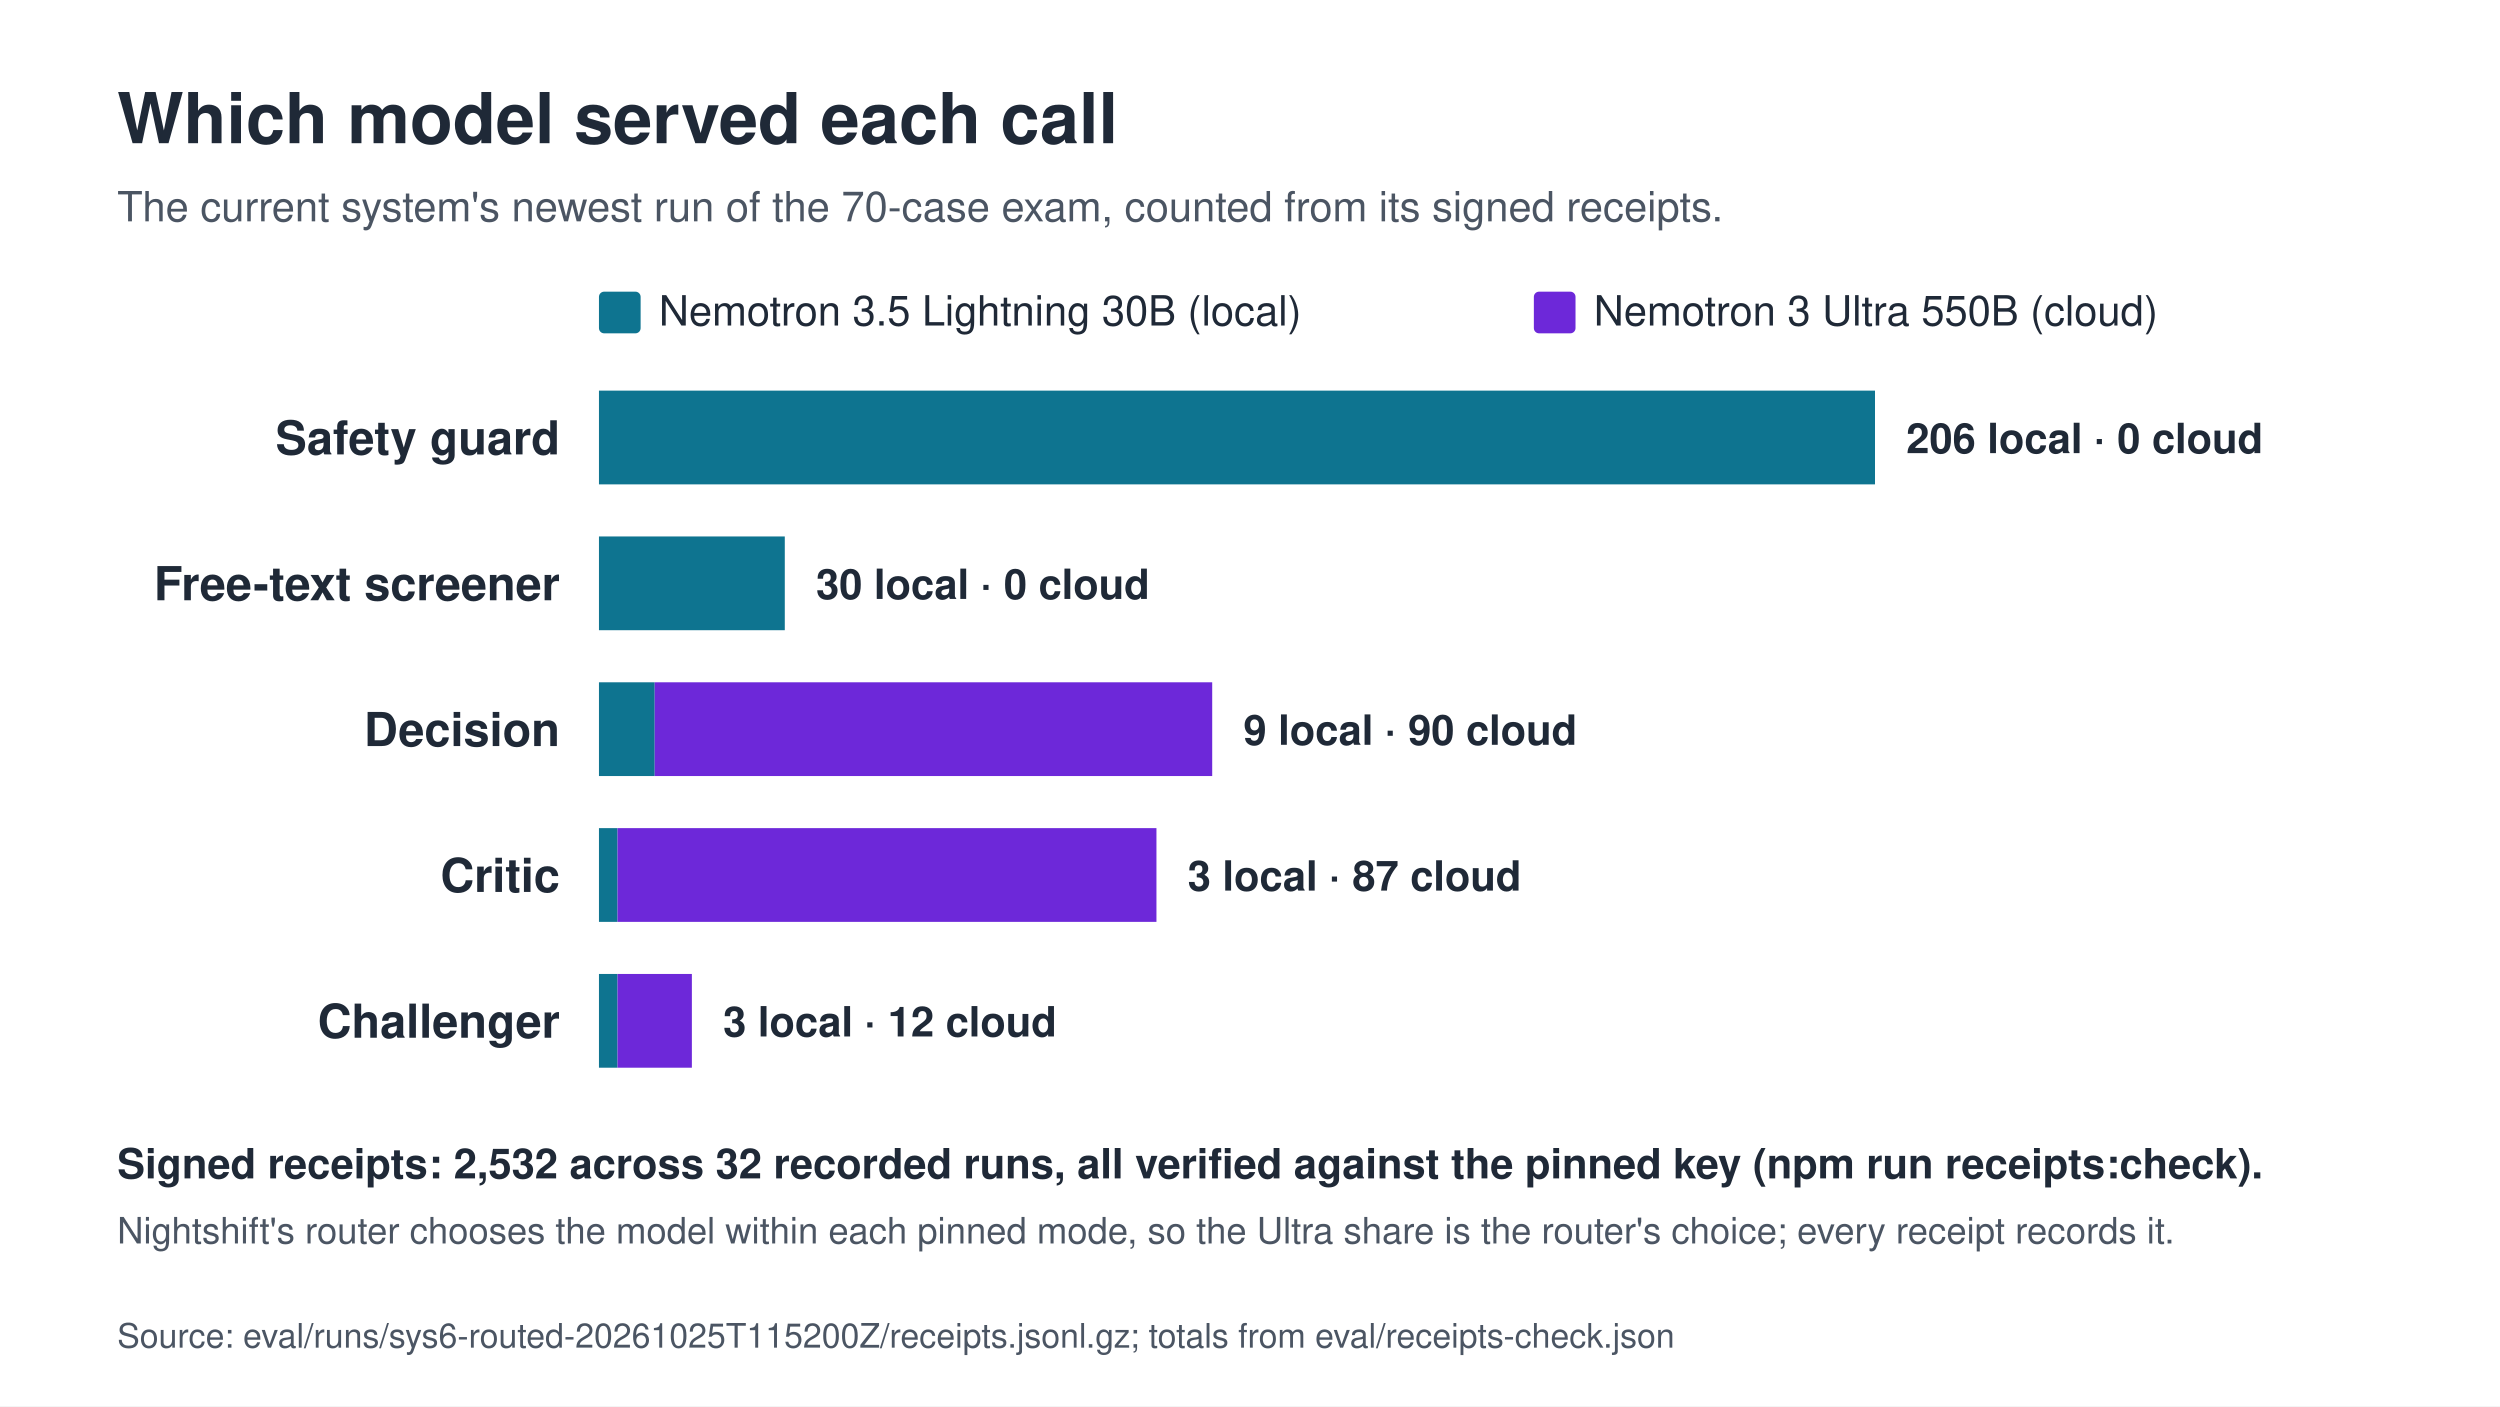
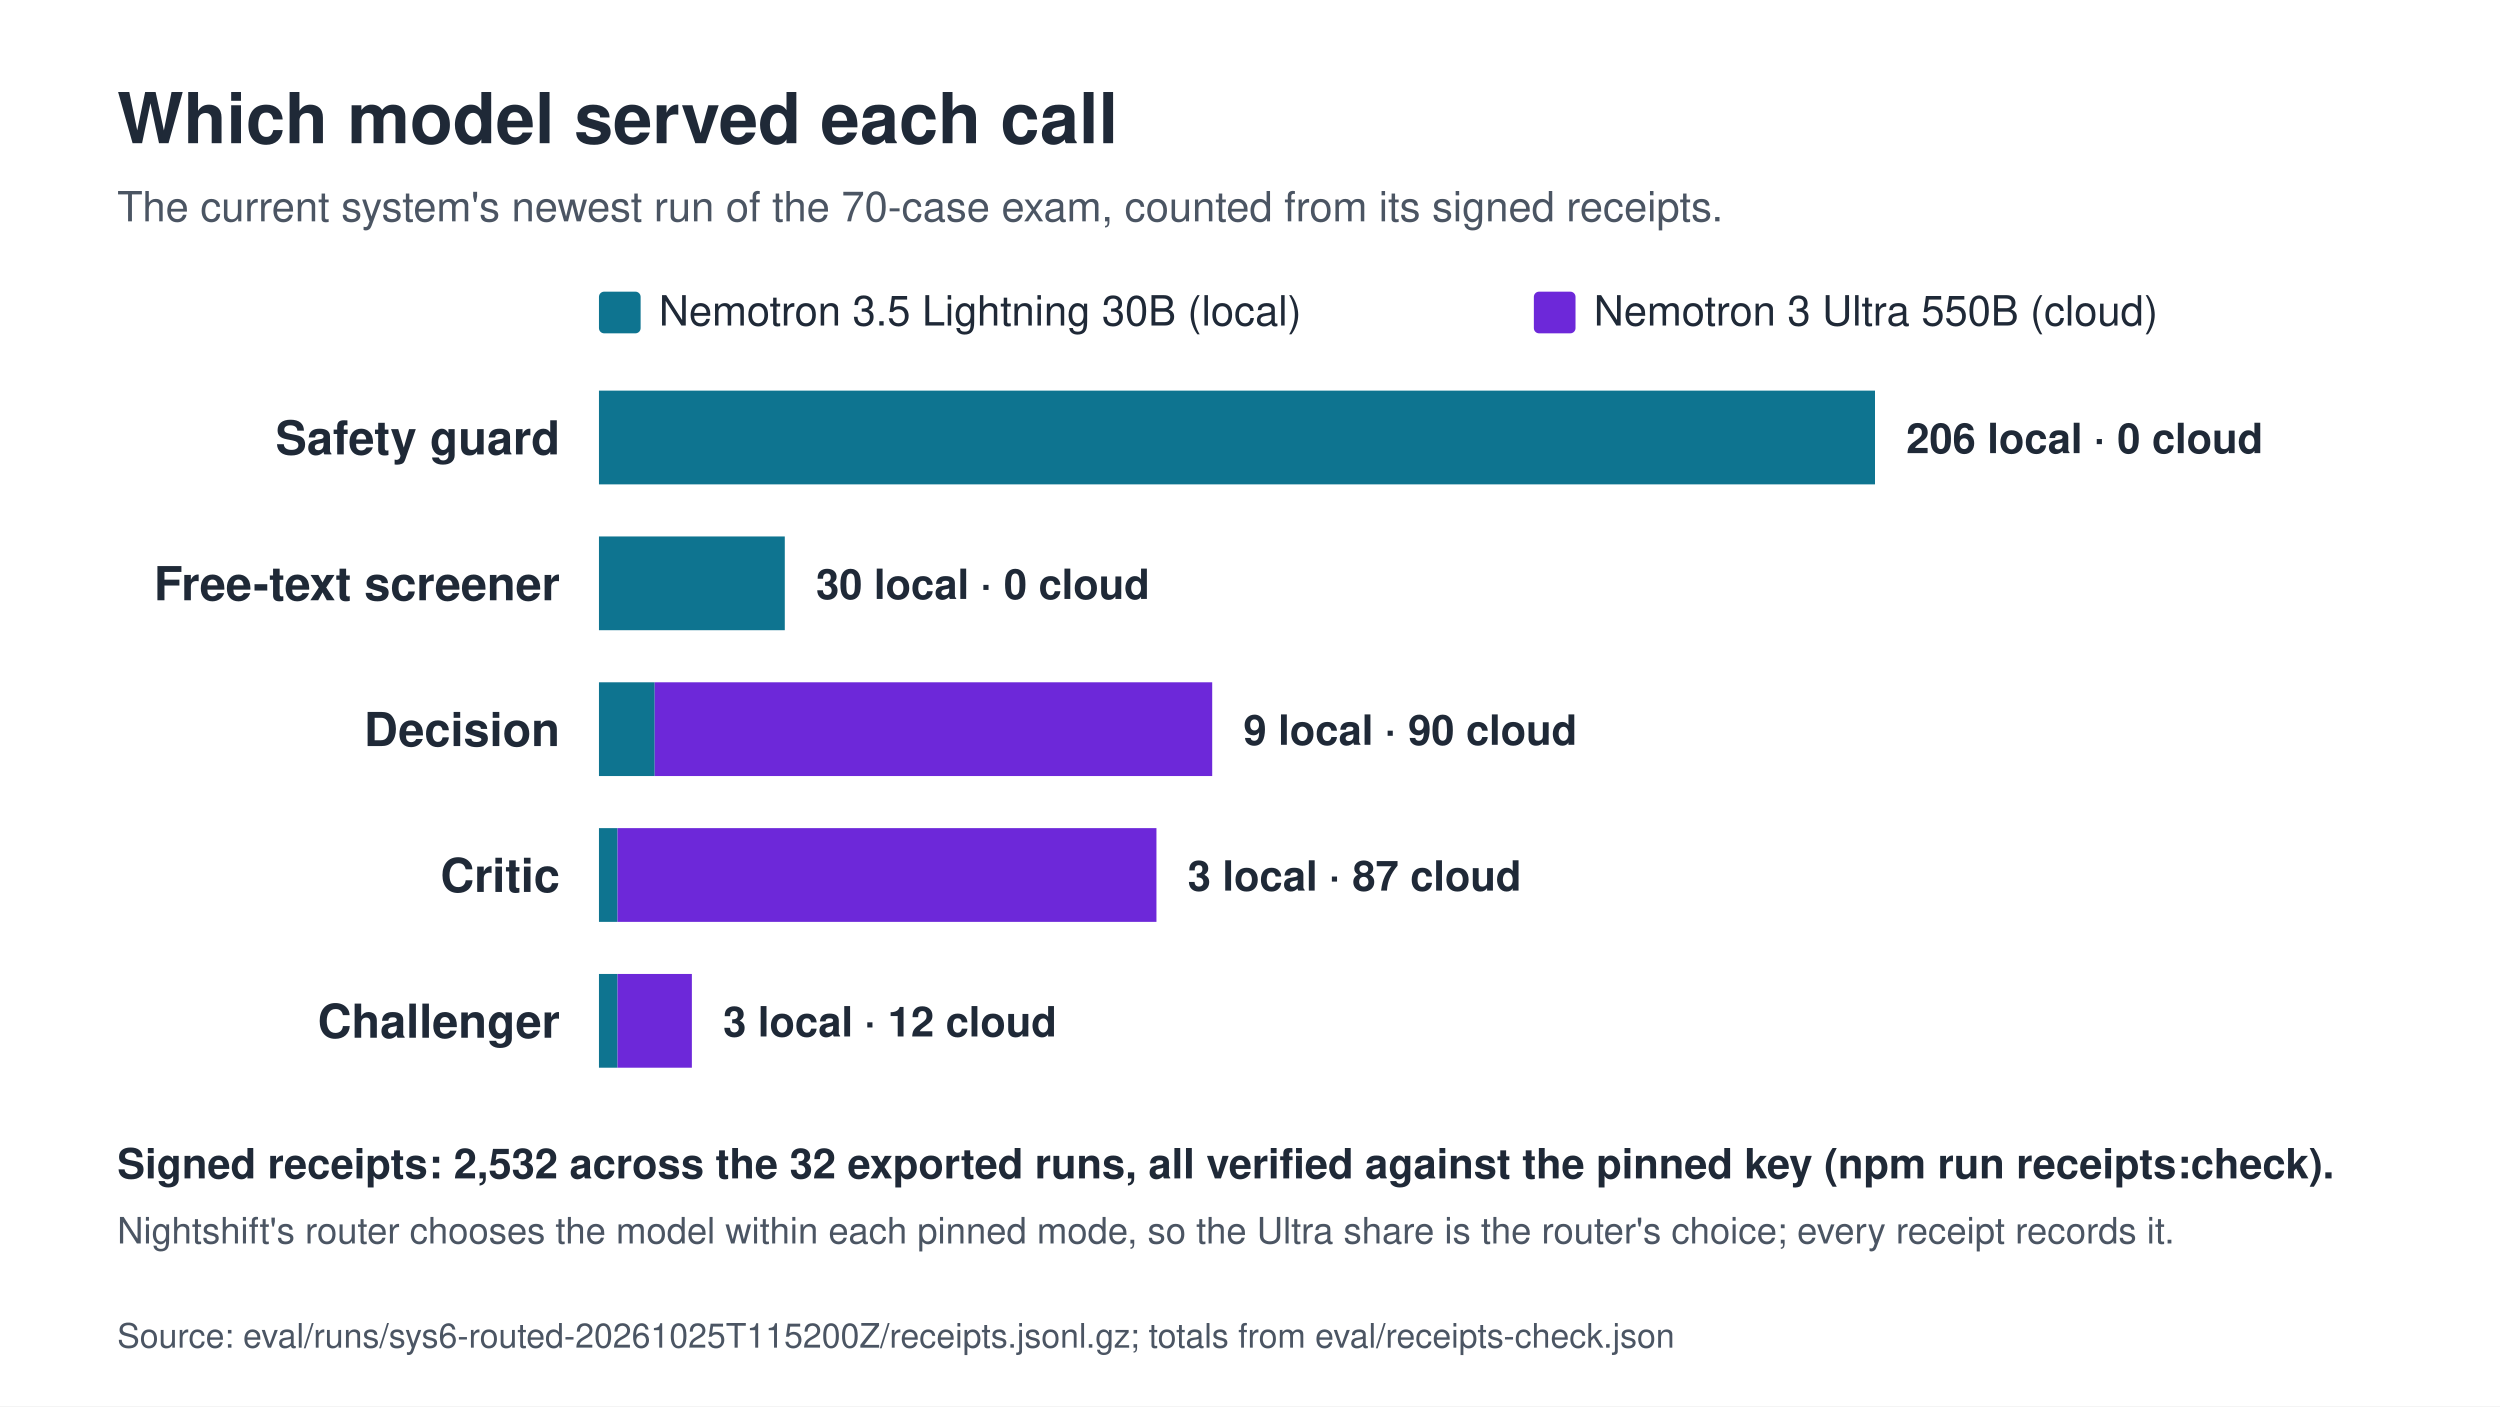
<svg xmlns="http://www.w3.org/2000/svg" width="1920" height="1080" viewBox="0 0 1920 1080" font-family="-apple-system, 'Segoe UI', Helvetica, Arial, sans-serif">
  <rect width="1920" height="1080" fill="#ffffff" />
  <text x="90" y="110" font-size="54" fill="#1f2937" font-weight="700" text-anchor="start">Which model served each call</text>
  <text x="90" y="170" font-size="32" fill="#4b5563" font-weight="400" text-anchor="start">The current system's newest run of the 70-case exam, counted from its signed receipts.</text>
  <rect x="460" y="224" width="32" height="32" rx="4" fill="#0e7490" />
  <text x="506" y="250" font-size="32" fill="#1f2937" font-weight="400" text-anchor="start">Nemotron 3.5 Lightning 30B (local)</text>
  <rect x="1178" y="224" width="32" height="32" rx="4" fill="#6d28d9" />
  <text x="1224" y="250" font-size="32" fill="#1f2937" font-weight="400" text-anchor="start">Nemotron 3 Ultra 550B (cloud)</text>
  <text x="430" y="349" font-size="36" fill="#1f2937" font-weight="600" text-anchor="end">Safety guard</text>
  <rect x="460" y="300" width="980" height="72" fill="#0e7490" />
  <rect x="1440" y="300" width="0" height="72" fill="#6d28d9" />
  <text x="1464" y="348" font-size="32" fill="#1f2937" font-weight="700" text-anchor="start">206 local · 0 cloud</text>
  <text x="430" y="461" font-size="36" fill="#1f2937" font-weight="600" text-anchor="end">Free-text screener</text>
  <rect x="460" y="412" width="142.718" height="72" fill="#0e7490" />
  <rect x="602.718" y="412" width="0" height="72" fill="#6d28d9" />
  <text x="626.718" y="460" font-size="32" fill="#1f2937" font-weight="700" text-anchor="start">30 local · 0 cloud</text>
  <text x="430" y="573" font-size="36" fill="#1f2937" font-weight="600" text-anchor="end">Decision</text>
  <rect x="460" y="524" width="42.816" height="72" fill="#0e7490" />
  <rect x="502.816" y="524" width="428.155" height="72" fill="#6d28d9" />
  <text x="954.971" y="572" font-size="32" fill="#1f2937" font-weight="700" text-anchor="start">9 local · 90 cloud</text>
  <text x="430" y="685" font-size="36" fill="#1f2937" font-weight="600" text-anchor="end">Critic</text>
  <rect x="460" y="636" width="14.272" height="72" fill="#0e7490" />
  <rect x="474.272" y="636" width="413.883" height="72" fill="#6d28d9" />
  <text x="912.155" y="684" font-size="32" fill="#1f2937" font-weight="700" text-anchor="start">3 local · 87 cloud</text>
  <text x="430" y="797" font-size="36" fill="#1f2937" font-weight="600" text-anchor="end">Challenger</text>
  <rect x="460" y="748" width="14.272" height="72" fill="#0e7490" />
  <rect x="474.272" y="748" width="57.087" height="72" fill="#6d28d9" />
  <text x="555.359" y="796" font-size="32" fill="#1f2937" font-weight="700" text-anchor="start">3 local · 12 cloud</text>
-   <text x="90" y="905" font-size="32" fill="#1f2937" font-weight="600" text-anchor="start">Signed receipts: 2,532 across 32 recorded runs, all verified against the pinned key (npm run receipts:check).</text>
+   <text x="90" y="905" font-size="32" fill="#1f2937" font-weight="600" text-anchor="start">Signed receipts: 2,532 across the 32 exported runs, all verified against the pinned key (npm run receipts:check).</text>
  <text x="90" y="955" font-size="28" fill="#4b5563" font-weight="400" text-anchor="start">Nightshift's router chooses the model within each pinned mode, so the Ultra share is the router's choice; every receipt records it.</text>
  <text x="90" y="1035" font-size="26" fill="#4b5563" font-weight="400" text-anchor="start">Source: eval/runs/sys6-routed-20261025T115200Z/receipts.jsonl.gz; totals from eval/receipts-check.json</text>
</svg>
